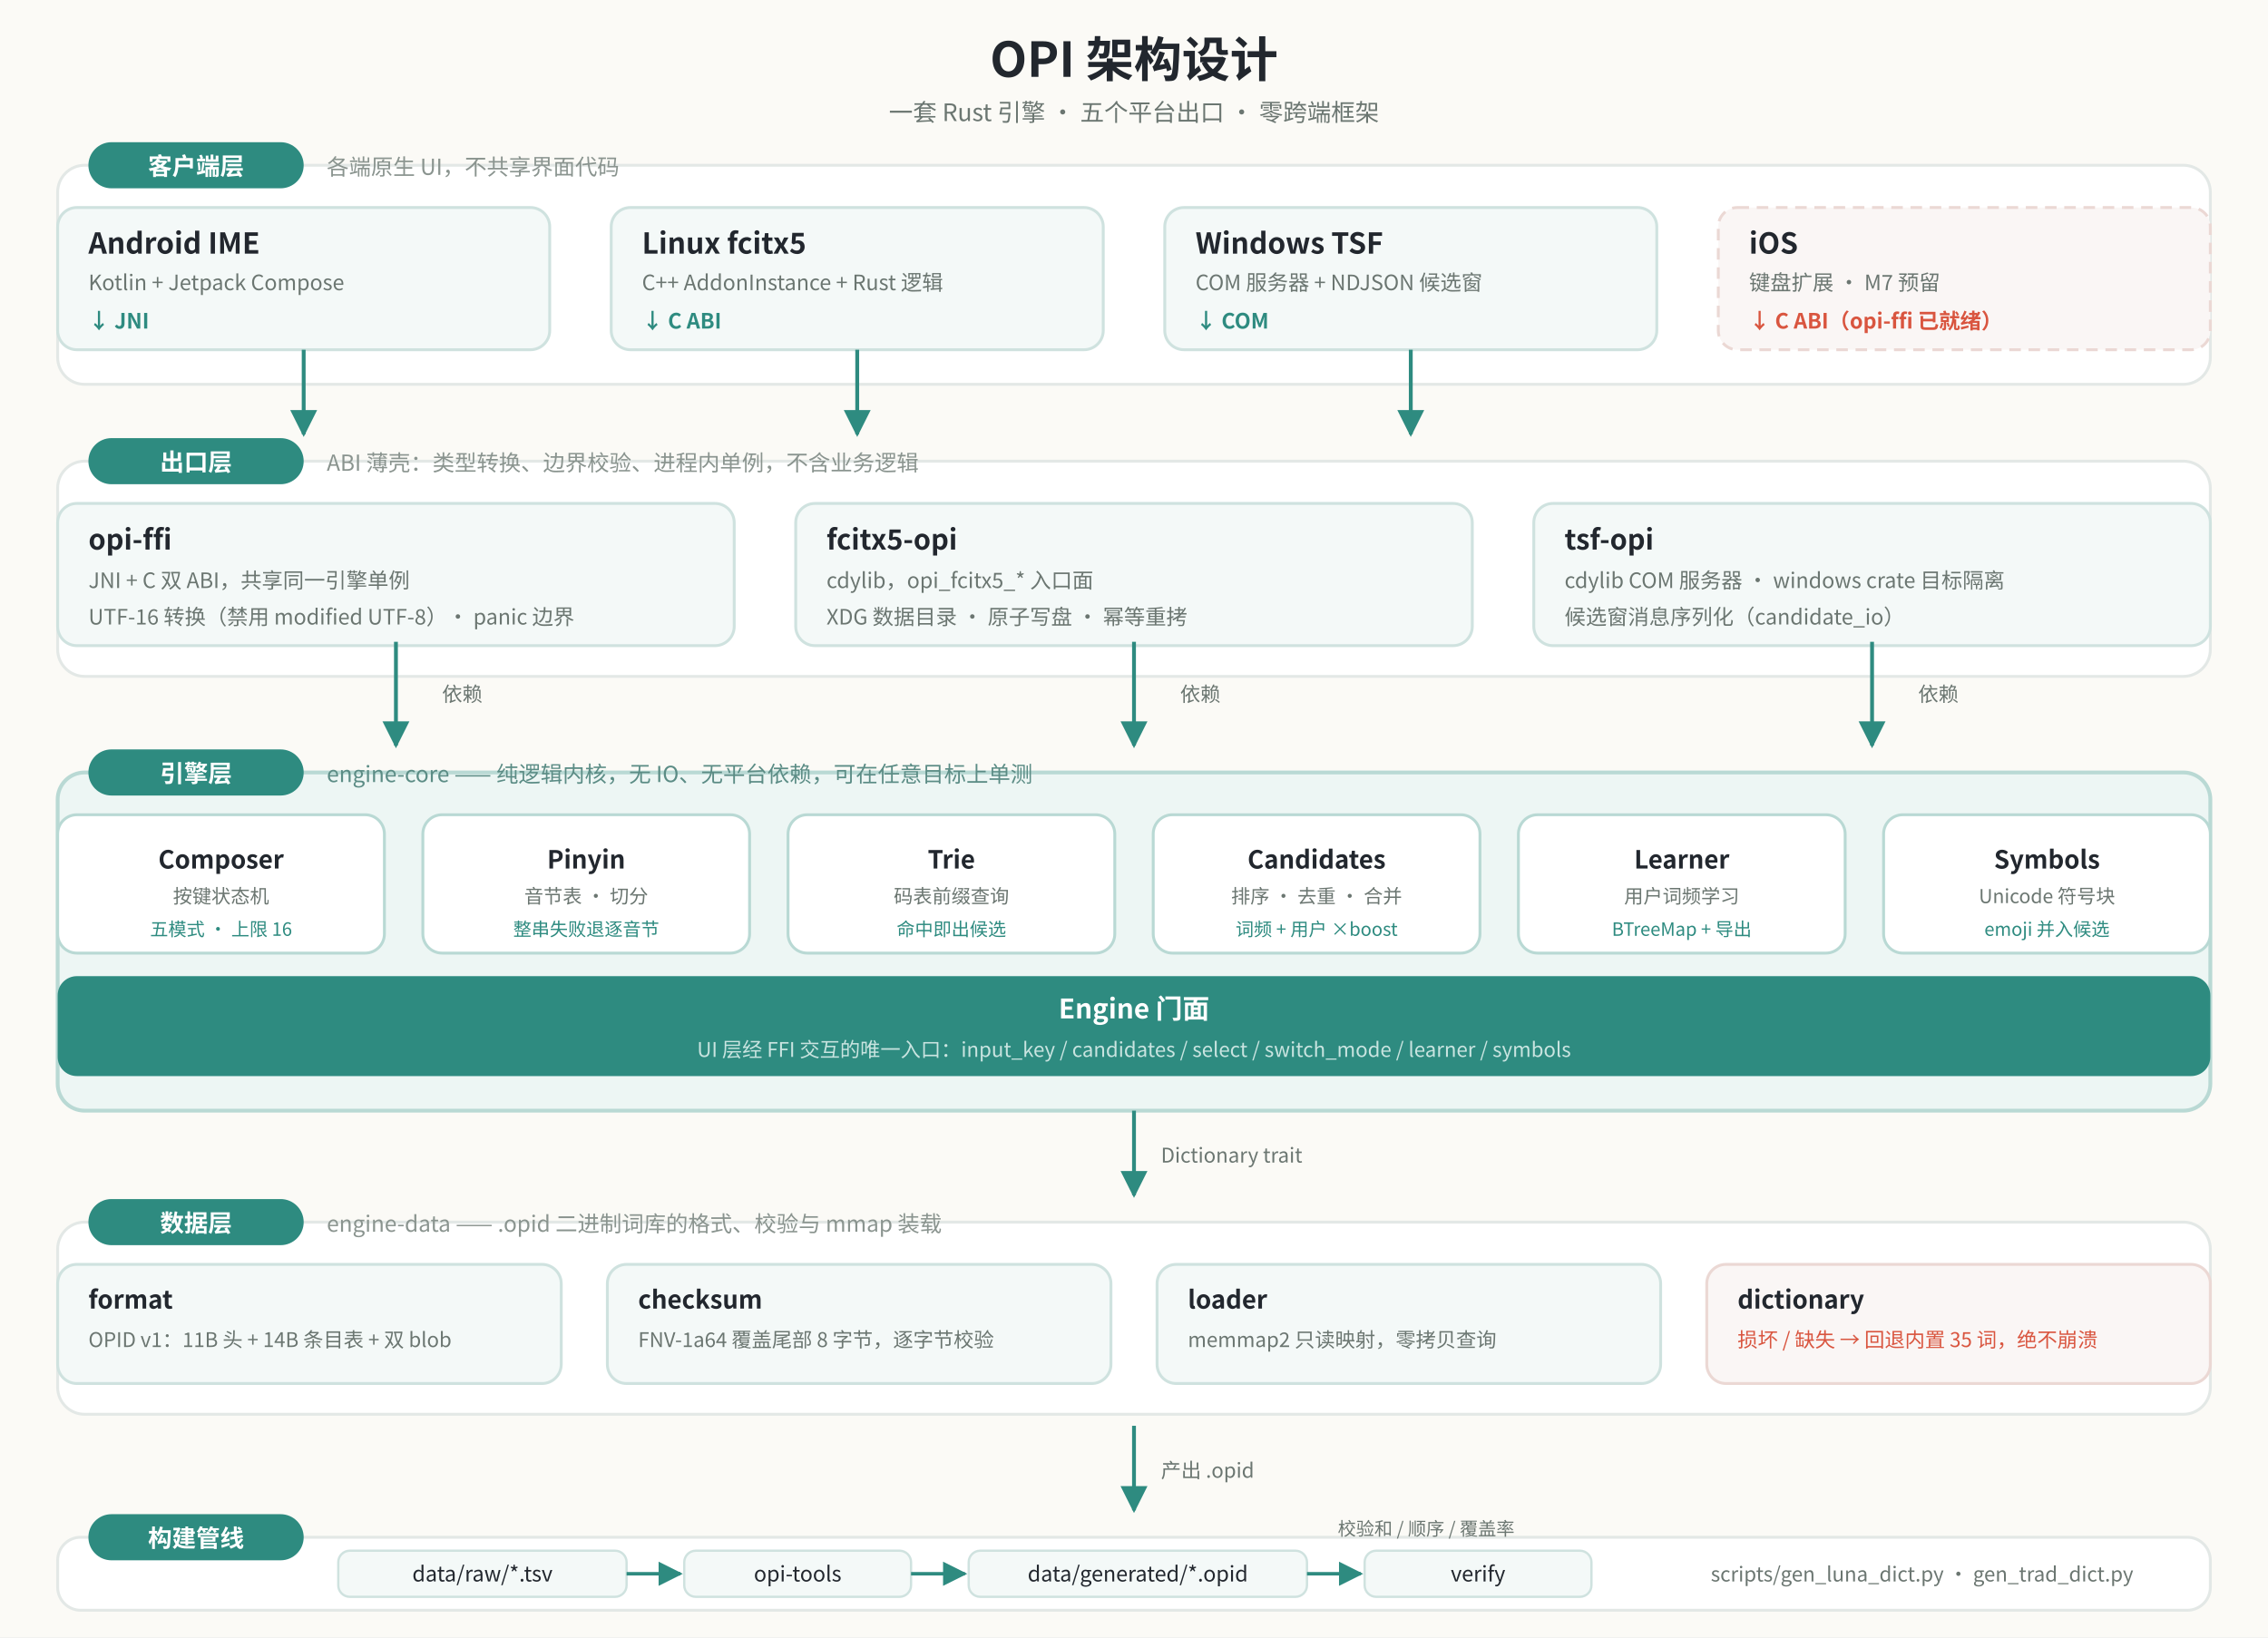
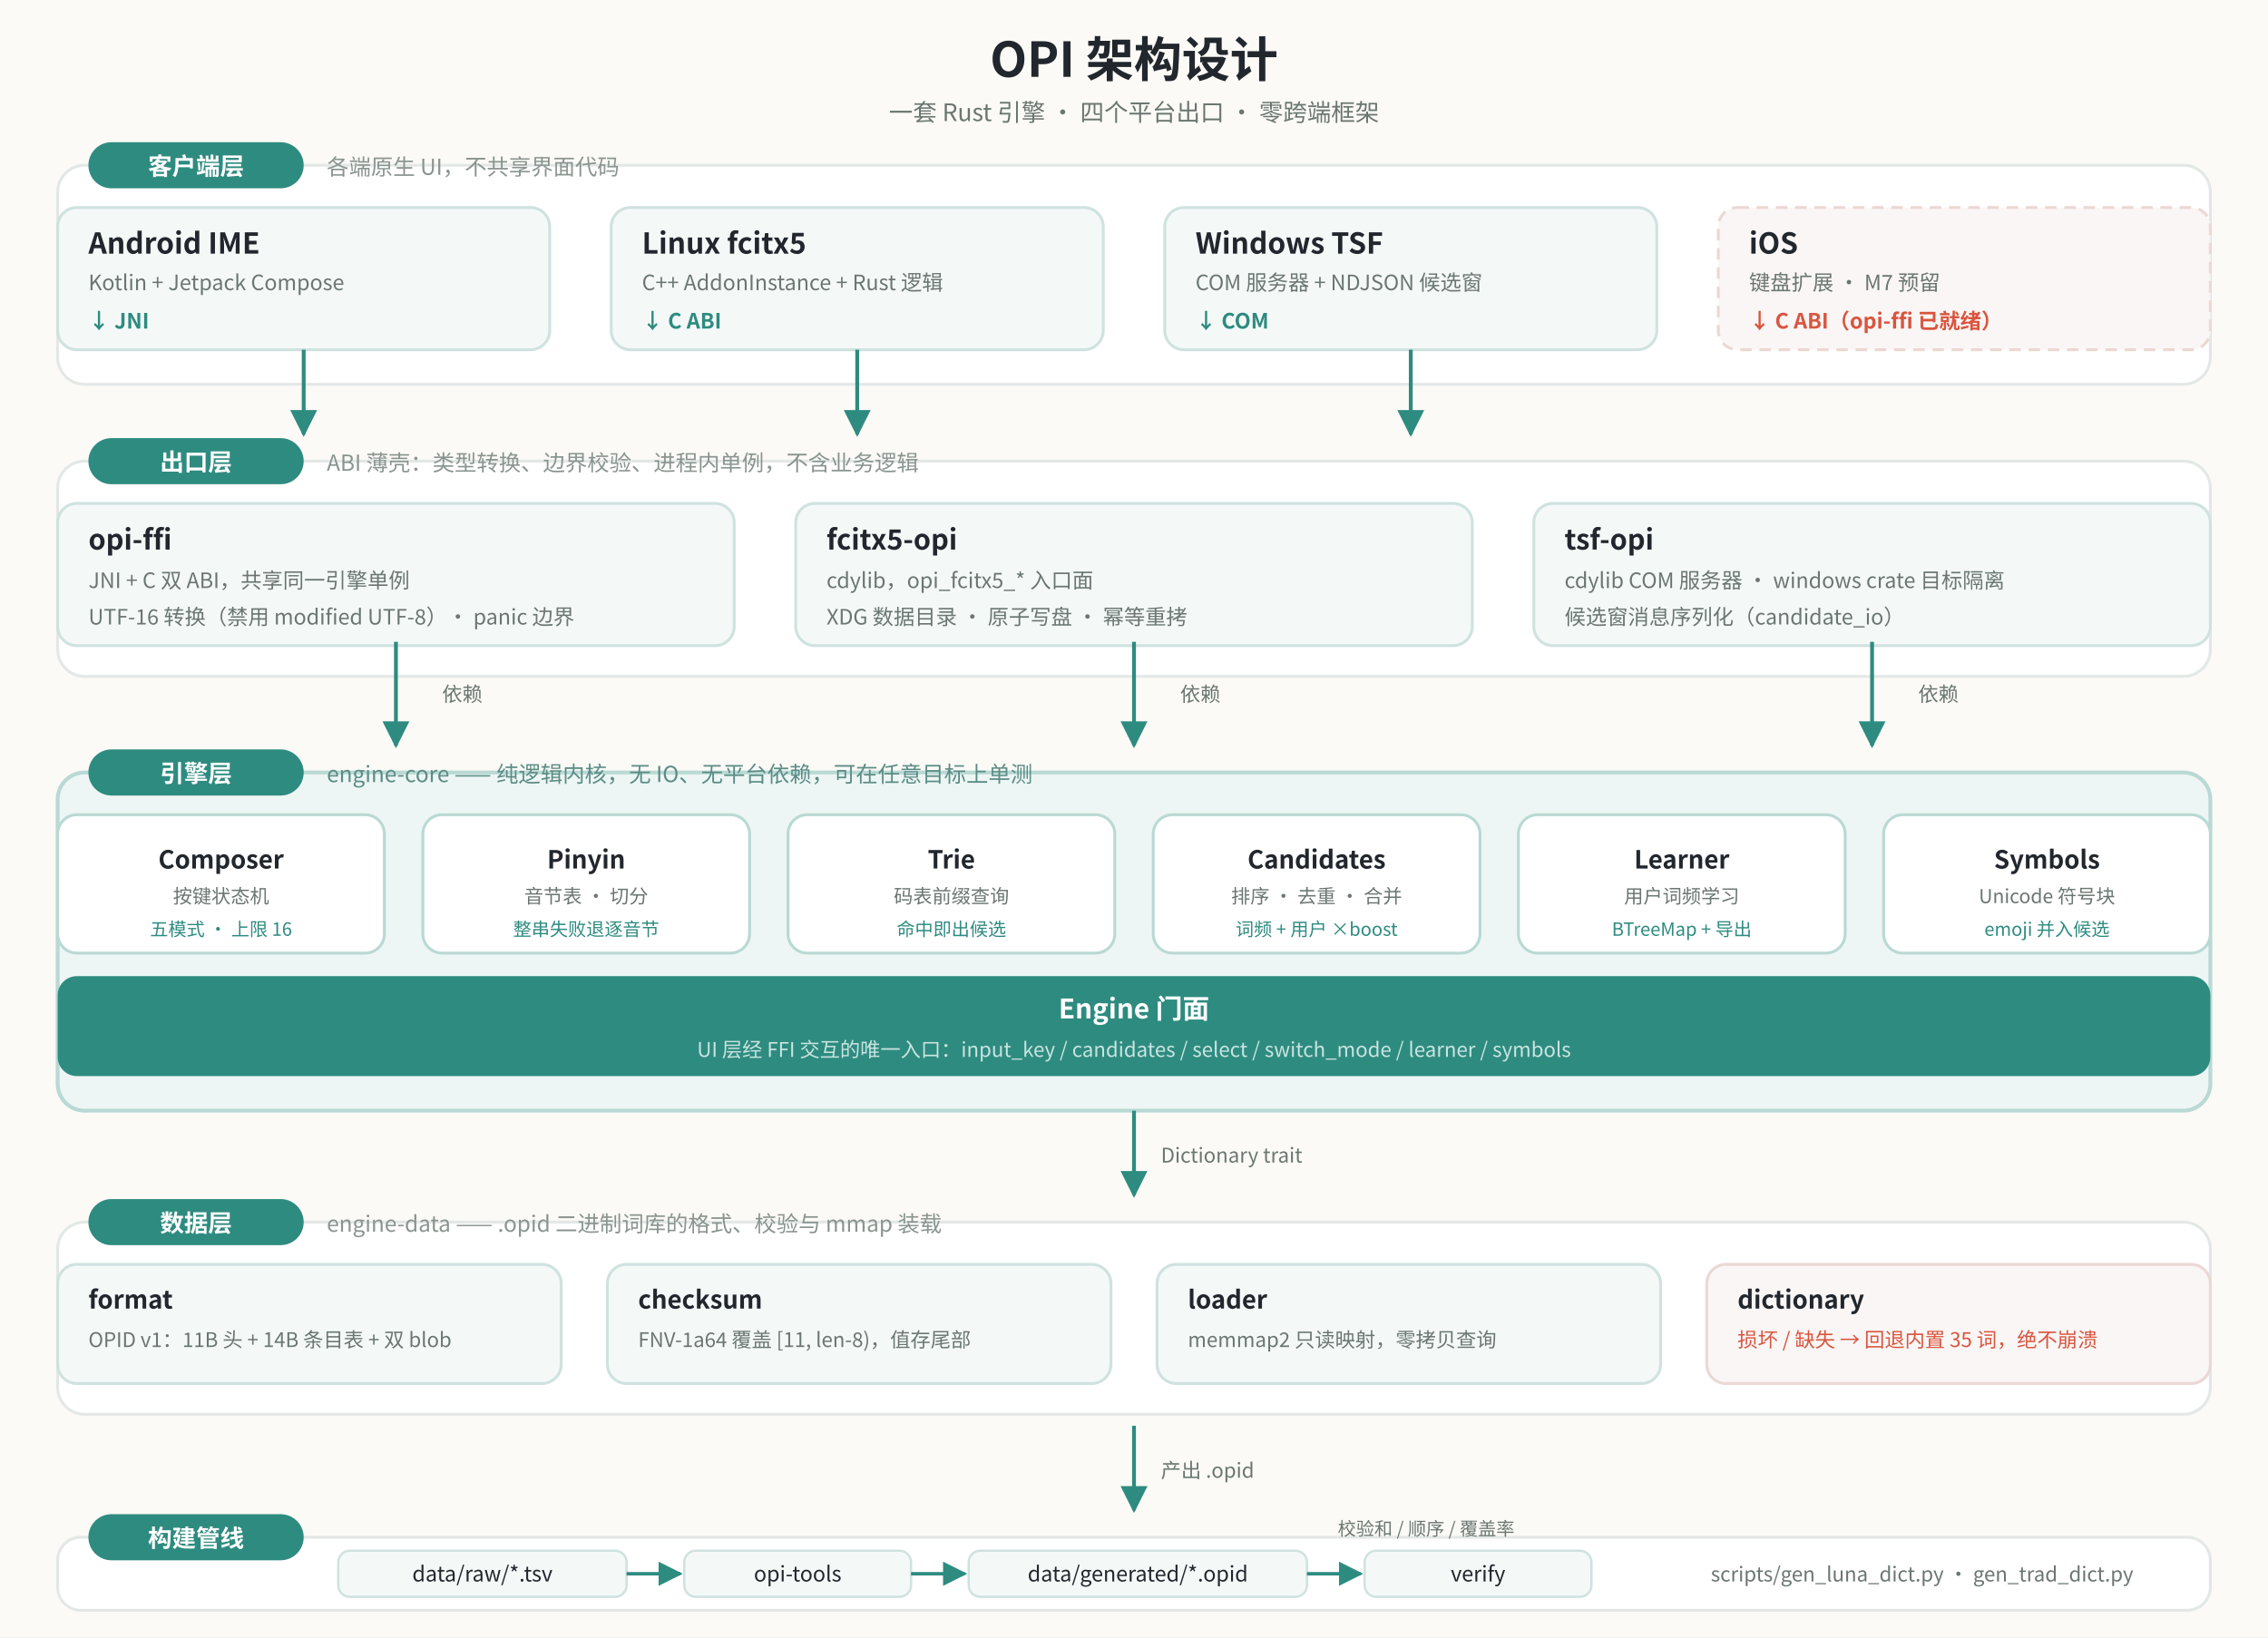
<svg xmlns="http://www.w3.org/2000/svg" viewBox="0 0 1180 852" width="1180" height="852" role="img" aria-labelledby="archTitle archDesc">
  <defs>
    <marker id="arw" viewBox="0 0 10 10" refX="9" refY="5" markerWidth="7" markerHeight="7" orient="auto-start-reverse">
      <path d="M0 0 L10 5 L0 10 z" fill="#2E8B80" />
    </marker>
    <marker id="arwA" viewBox="0 0 10 10" refX="9" refY="5" markerWidth="7" markerHeight="7" orient="auto-start-reverse">
      <path d="M0 0 L10 5 L0 10 z" fill="#D9553F" />
    </marker>
  </defs>
  <rect width="1180" height="852" fill="#FBFAF6" />
  <g font-family="'Noto Sans CJK SC','Source Han Sans SC','PingFang SC','Microsoft YaHei',-apple-system,'Segoe UI',sans-serif">
    <text x="590" y="40" text-anchor="middle" font-size="25" font-weight="700" fill="#22272E">OPI 架构设计</text>
-     <text x="590" y="63" text-anchor="middle" font-size="12.5" fill="#6B7671">一套 Rust 引擎 · 五个平台出口 · 零跨端框架</text>
+     <text x="590" y="63" text-anchor="middle" font-size="12.5" fill="#6B7671">一套 Rust 引擎 · 四个平台出口 · 零跨端框架</text>
    <rect x="30" y="86" width="1120" height="114" rx="14" fill="#FFFFFF" stroke="#E3E8E6" stroke-width="1.5" />
    <rect x="46" y="74" width="112" height="24" rx="12" fill="#2E8B80" />
    <text x="102" y="91" text-anchor="middle" font-size="12.5" font-weight="700" fill="#FFFFFF">客户端层</text>
    <text x="170" y="91" font-size="11.5" fill="#8A948F">各端原生 UI，不共享界面代码</text>
    <g>
      <rect x="30" y="108" width="256" height="74" rx="10" fill="#F4F9F8" stroke="#CFE2DF" stroke-width="1.5" />
      <text x="46" y="132" font-size="15" font-weight="700" fill="#22272E">Android IME</text>
      <text x="46" y="151" font-size="11" fill="#6B7671">Kotlin + Jetpack Compose</text>
      <text x="46" y="171" font-size="11" font-weight="700" fill="#2E8B80">↓ JNI</text>
    </g>
    <g>
      <rect x="318" y="108" width="256" height="74" rx="10" fill="#F4F9F8" stroke="#CFE2DF" stroke-width="1.5" />
      <text x="334" y="132" font-size="15" font-weight="700" fill="#22272E">Linux fcitx5</text>
      <text x="334" y="151" font-size="11" fill="#6B7671">C++ AddonInstance + Rust 逻辑</text>
      <text x="334" y="171" font-size="11" font-weight="700" fill="#2E8B80">↓ C ABI</text>
    </g>
    <g>
      <rect x="606" y="108" width="256" height="74" rx="10" fill="#F4F9F8" stroke="#CFE2DF" stroke-width="1.5" />
      <text x="622" y="132" font-size="15" font-weight="700" fill="#22272E">Windows TSF</text>
      <text x="622" y="151" font-size="11" fill="#6B7671">COM 服务器 + NDJSON 候选窗</text>
      <text x="622" y="171" font-size="11" font-weight="700" fill="#2E8B80">↓ COM</text>
    </g>
    <g>
      <rect x="894" y="108" width="256" height="74" rx="10" fill="#FAF6F5" stroke="#EBD8D4" stroke-width="1.5" stroke-dasharray="6 4" />
      <text x="910" y="132" font-size="15" font-weight="700" fill="#22272E">iOS</text>
      <text x="910" y="151" font-size="11" fill="#6B7671">键盘扩展 · M7 预留</text>
      <text x="910" y="171" font-size="11" font-weight="700" fill="#D9553F">↓ C ABI（opi-ffi 已就绪）</text>
    </g>
    <g stroke="#2E8B80" stroke-width="2" marker-end="url(#arw)">
      <path d="M158 182 L158 226" />
      <path d="M446 182 L446 226" />
      <path d="M734 182 L734 226" />
    </g>
    <rect x="30" y="240" width="1120" height="112" rx="14" fill="#FFFFFF" stroke="#E3E8E6" stroke-width="1.5" />
    <rect x="46" y="228" width="112" height="24" rx="12" fill="#2E8B80" />
    <text x="102" y="245" text-anchor="middle" font-size="12.5" font-weight="700" fill="#FFFFFF">出口层</text>
    <text x="170" y="245" font-size="11.5" fill="#8A948F">ABI 薄壳：类型转换、边界校验、进程内单例，不含业务逻辑</text>
    <g>
      <rect x="30" y="262" width="352" height="74" rx="10" fill="#F4F9F8" stroke="#CFE2DF" stroke-width="1.5" />
      <text x="46" y="286" font-size="14.5" font-weight="700" fill="#22272E">opi-ffi</text>
      <text x="46" y="306" font-size="11" fill="#6B7671">JNI + C 双 ABI，共享同一引擎单例</text>
      <text x="46" y="325" font-size="11" fill="#6B7671">UTF-16 转换（禁用 modified UTF-8）· panic 边界</text>
    </g>
    <g>
      <rect x="414" y="262" width="352" height="74" rx="10" fill="#F4F9F8" stroke="#CFE2DF" stroke-width="1.5" />
      <text x="430" y="286" font-size="14.5" font-weight="700" fill="#22272E">fcitx5-opi</text>
      <text x="430" y="306" font-size="11" fill="#6B7671">cdylib，opi_fcitx5_* 入口面</text>
      <text x="430" y="325" font-size="11" fill="#6B7671">XDG 数据目录 · 原子写盘 · 幂等重拷</text>
    </g>
    <g>
      <rect x="798" y="262" width="352" height="74" rx="10" fill="#F4F9F8" stroke="#CFE2DF" stroke-width="1.5" />
      <text x="814" y="286" font-size="14.5" font-weight="700" fill="#22272E">tsf-opi</text>
      <text x="814" y="306" font-size="11" fill="#6B7671">cdylib COM 服务器 · windows crate 目标隔离</text>
      <text x="814" y="325" font-size="11" fill="#6B7671">候选窗消息序列化（candidate_io）</text>
    </g>
    <g stroke="#2E8B80" stroke-width="2" marker-end="url(#arw)">
      <path d="M206 334 L206 388" />
      <path d="M590 334 L590 388" />
      <path d="M974 334 L974 388" />
    </g>
    <text x="230" y="365" font-size="10.5" fill="#6B7671">依赖</text>
    <text x="614" y="365" font-size="10.5" fill="#6B7671">依赖</text>
    <text x="998" y="365" font-size="10.5" fill="#6B7671">依赖</text>
    <rect x="30" y="402" width="1120" height="176" rx="14" fill="#EDF6F4" stroke="#B9D9D4" stroke-width="2" />
    <rect x="46" y="390" width="112" height="24" rx="12" fill="#2E8B80" />
    <text x="102" y="407" text-anchor="middle" font-size="12.5" font-weight="700" fill="#FFFFFF">引擎层</text>
    <text x="170" y="407" font-size="11.5" fill="#5B8C85">engine-core —— 纯逻辑内核，无 IO、无平台依赖，可在任意目标上单测</text>
    <g fill="#FFFFFF" stroke="#B9D9D4" stroke-width="1.5">
      <rect x="30" y="424" width="170" height="72" rx="10" />
      <rect x="220" y="424" width="170" height="72" rx="10" />
      <rect x="410" y="424" width="170" height="72" rx="10" />
      <rect x="600" y="424" width="170" height="72" rx="10" />
      <rect x="790" y="424" width="170" height="72" rx="10" />
      <rect x="980" y="424" width="170" height="72" rx="10" />
    </g>
    <g text-anchor="middle" fill="#22272E">
      <text x="115" y="452" font-size="13" font-weight="700">Composer</text>
      <text x="305" y="452" font-size="13" font-weight="700">Pinyin</text>
      <text x="495" y="452" font-size="13" font-weight="700">Trie</text>
      <text x="685" y="452" font-size="13" font-weight="700">Candidates</text>
      <text x="875" y="452" font-size="13" font-weight="700">Learner</text>
      <text x="1065" y="452" font-size="13" font-weight="700">Symbols</text>
    </g>
    <g text-anchor="middle" fill="#6B7671" font-size="10">
      <text x="115" y="470">按键状态机</text>
      <text x="305" y="470">音节表 · 切分</text>
      <text x="495" y="470">码表前缀查询</text>
      <text x="685" y="470">排序 · 去重 · 合并</text>
      <text x="875" y="470">用户词频学习</text>
      <text x="1065" y="470">Unicode 符号块</text>
    </g>
    <g text-anchor="middle" fill="#2E8B80" font-size="9.5">
      <text x="115" y="487">五模式 · 上限 16</text>
      <text x="305" y="487">整串失败退逐音节</text>
      <text x="495" y="487">命中即出候选</text>
      <text x="685" y="487">词频 + 用户 ×boost</text>
      <text x="875" y="487">BTreeMap + 导出</text>
      <text x="1065" y="487">emoji 并入候选</text>
    </g>
    <rect x="30" y="508" width="1120" height="52" rx="10" fill="#2E8B80" />
    <text x="590" y="530" text-anchor="middle" font-size="14" font-weight="700" fill="#FFFFFF">Engine 门面</text>
    <text x="590" y="550" text-anchor="middle" font-size="10.5" fill="#C9E4E0">UI 层经 FFI 交互的唯一入口：input_key / candidates / select / switch_mode / learner / symbols</text>
    <path d="M590 578 L590 622" stroke="#2E8B80" stroke-width="2" marker-end="url(#arw)" />
    <text x="604" y="605" font-size="10.5" fill="#6B7671">Dictionary trait</text>
    <rect x="30" y="636" width="1120" height="100" rx="14" fill="#FFFFFF" stroke="#E3E8E6" stroke-width="1.5" />
    <rect x="46" y="624" width="112" height="24" rx="12" fill="#2E8B80" />
    <text x="102" y="641" text-anchor="middle" font-size="12.5" font-weight="700" fill="#FFFFFF">数据层</text>
    <text x="170" y="641" font-size="11.5" fill="#8A948F">engine-data —— .opid 二进制词库的格式、校验与 mmap 装载</text>
    <g>
      <rect x="30" y="658" width="262" height="62" rx="10" fill="#F4F9F8" stroke="#CFE2DF" stroke-width="1.5" />
      <text x="46" y="681" font-size="13" font-weight="700" fill="#22272E">format</text>
      <text x="46" y="701" font-size="10.5" fill="#6B7671">OPID v1：11B 头 + 14B 条目表 + 双 blob</text>
    </g>
    <g>
      <rect x="316" y="658" width="262" height="62" rx="10" fill="#F4F9F8" stroke="#CFE2DF" stroke-width="1.5" />
      <text x="332" y="681" font-size="13" font-weight="700" fill="#22272E">checksum</text>
-       <text x="332" y="701" font-size="10.5" fill="#6B7671">FNV-1a64 覆盖尾部 8 字节，逐字节校验</text>
+       <text x="332" y="701" font-size="10.5" fill="#6B7671">FNV-1a64 覆盖 [11, len-8)，值存尾部</text>
    </g>
    <g>
      <rect x="602" y="658" width="262" height="62" rx="10" fill="#F4F9F8" stroke="#CFE2DF" stroke-width="1.5" />
      <text x="618" y="681" font-size="13" font-weight="700" fill="#22272E">loader</text>
      <text x="618" y="701" font-size="10.5" fill="#6B7671">memmap2 只读映射，零拷贝查询</text>
    </g>
    <g>
      <rect x="888" y="658" width="262" height="62" rx="10" fill="#FAF6F5" stroke="#EBD8D4" stroke-width="1.5" />
      <text x="904" y="681" font-size="13" font-weight="700" fill="#22272E">dictionary</text>
      <text x="904" y="701" font-size="10.5" fill="#D9553F">损坏 / 缺失 → 回退内置 35 词，绝不崩溃</text>
    </g>
    <path d="M590 742 L590 786" stroke="#2E8B80" stroke-width="2" marker-end="url(#arw)" />
    <text x="604" y="769" font-size="10.5" fill="#6B7671">产出 .opid</text>
    <rect x="30" y="800" width="1120" height="38" rx="12" fill="#FFFFFF" stroke="#E3E8E6" stroke-width="1.5" />
    <rect x="46" y="788" width="112" height="24" rx="12" fill="#2E8B80" />
    <text x="102" y="805" text-anchor="middle" font-size="12.5" font-weight="700" fill="#FFFFFF">构建管线</text>
    <g font-size="11" fill="#22272E">
      <rect x="176" y="807" width="150" height="24" rx="6" fill="#F4F9F8" stroke="#CFE2DF" stroke-width="1.2" />
      <text x="251" y="823" text-anchor="middle">data/raw/*.tsv</text>
      <rect x="356" y="807" width="118" height="24" rx="6" fill="#F4F9F8" stroke="#CFE2DF" stroke-width="1.2" />
      <text x="415" y="823" text-anchor="middle">opi-tools</text>
      <rect x="504" y="807" width="176" height="24" rx="6" fill="#F4F9F8" stroke="#CFE2DF" stroke-width="1.2" />
      <text x="592" y="823" text-anchor="middle">data/generated/*.opid</text>
      <rect x="710" y="807" width="118" height="24" rx="6" fill="#F4F9F8" stroke="#CFE2DF" stroke-width="1.2" />
      <text x="769" y="823" text-anchor="middle">verify</text>
    </g>
    <g stroke="#2E8B80" stroke-width="1.8" marker-end="url(#arw)" fill="none">
      <path d="M326 819 L354 819" />
      <path d="M474 819 L502 819" />
      <path d="M680 819 L708 819" />
    </g>
    <text x="742" y="799" text-anchor="middle" font-size="9.5" fill="#6B7671">校验和 / 顺序 / 覆盖率</text>
    <text x="1000" y="823" text-anchor="middle" font-size="10.5" fill="#6B7671">scripts/gen_luna_dict.py · gen_trad_dict.py</text>
  </g>
</svg>
